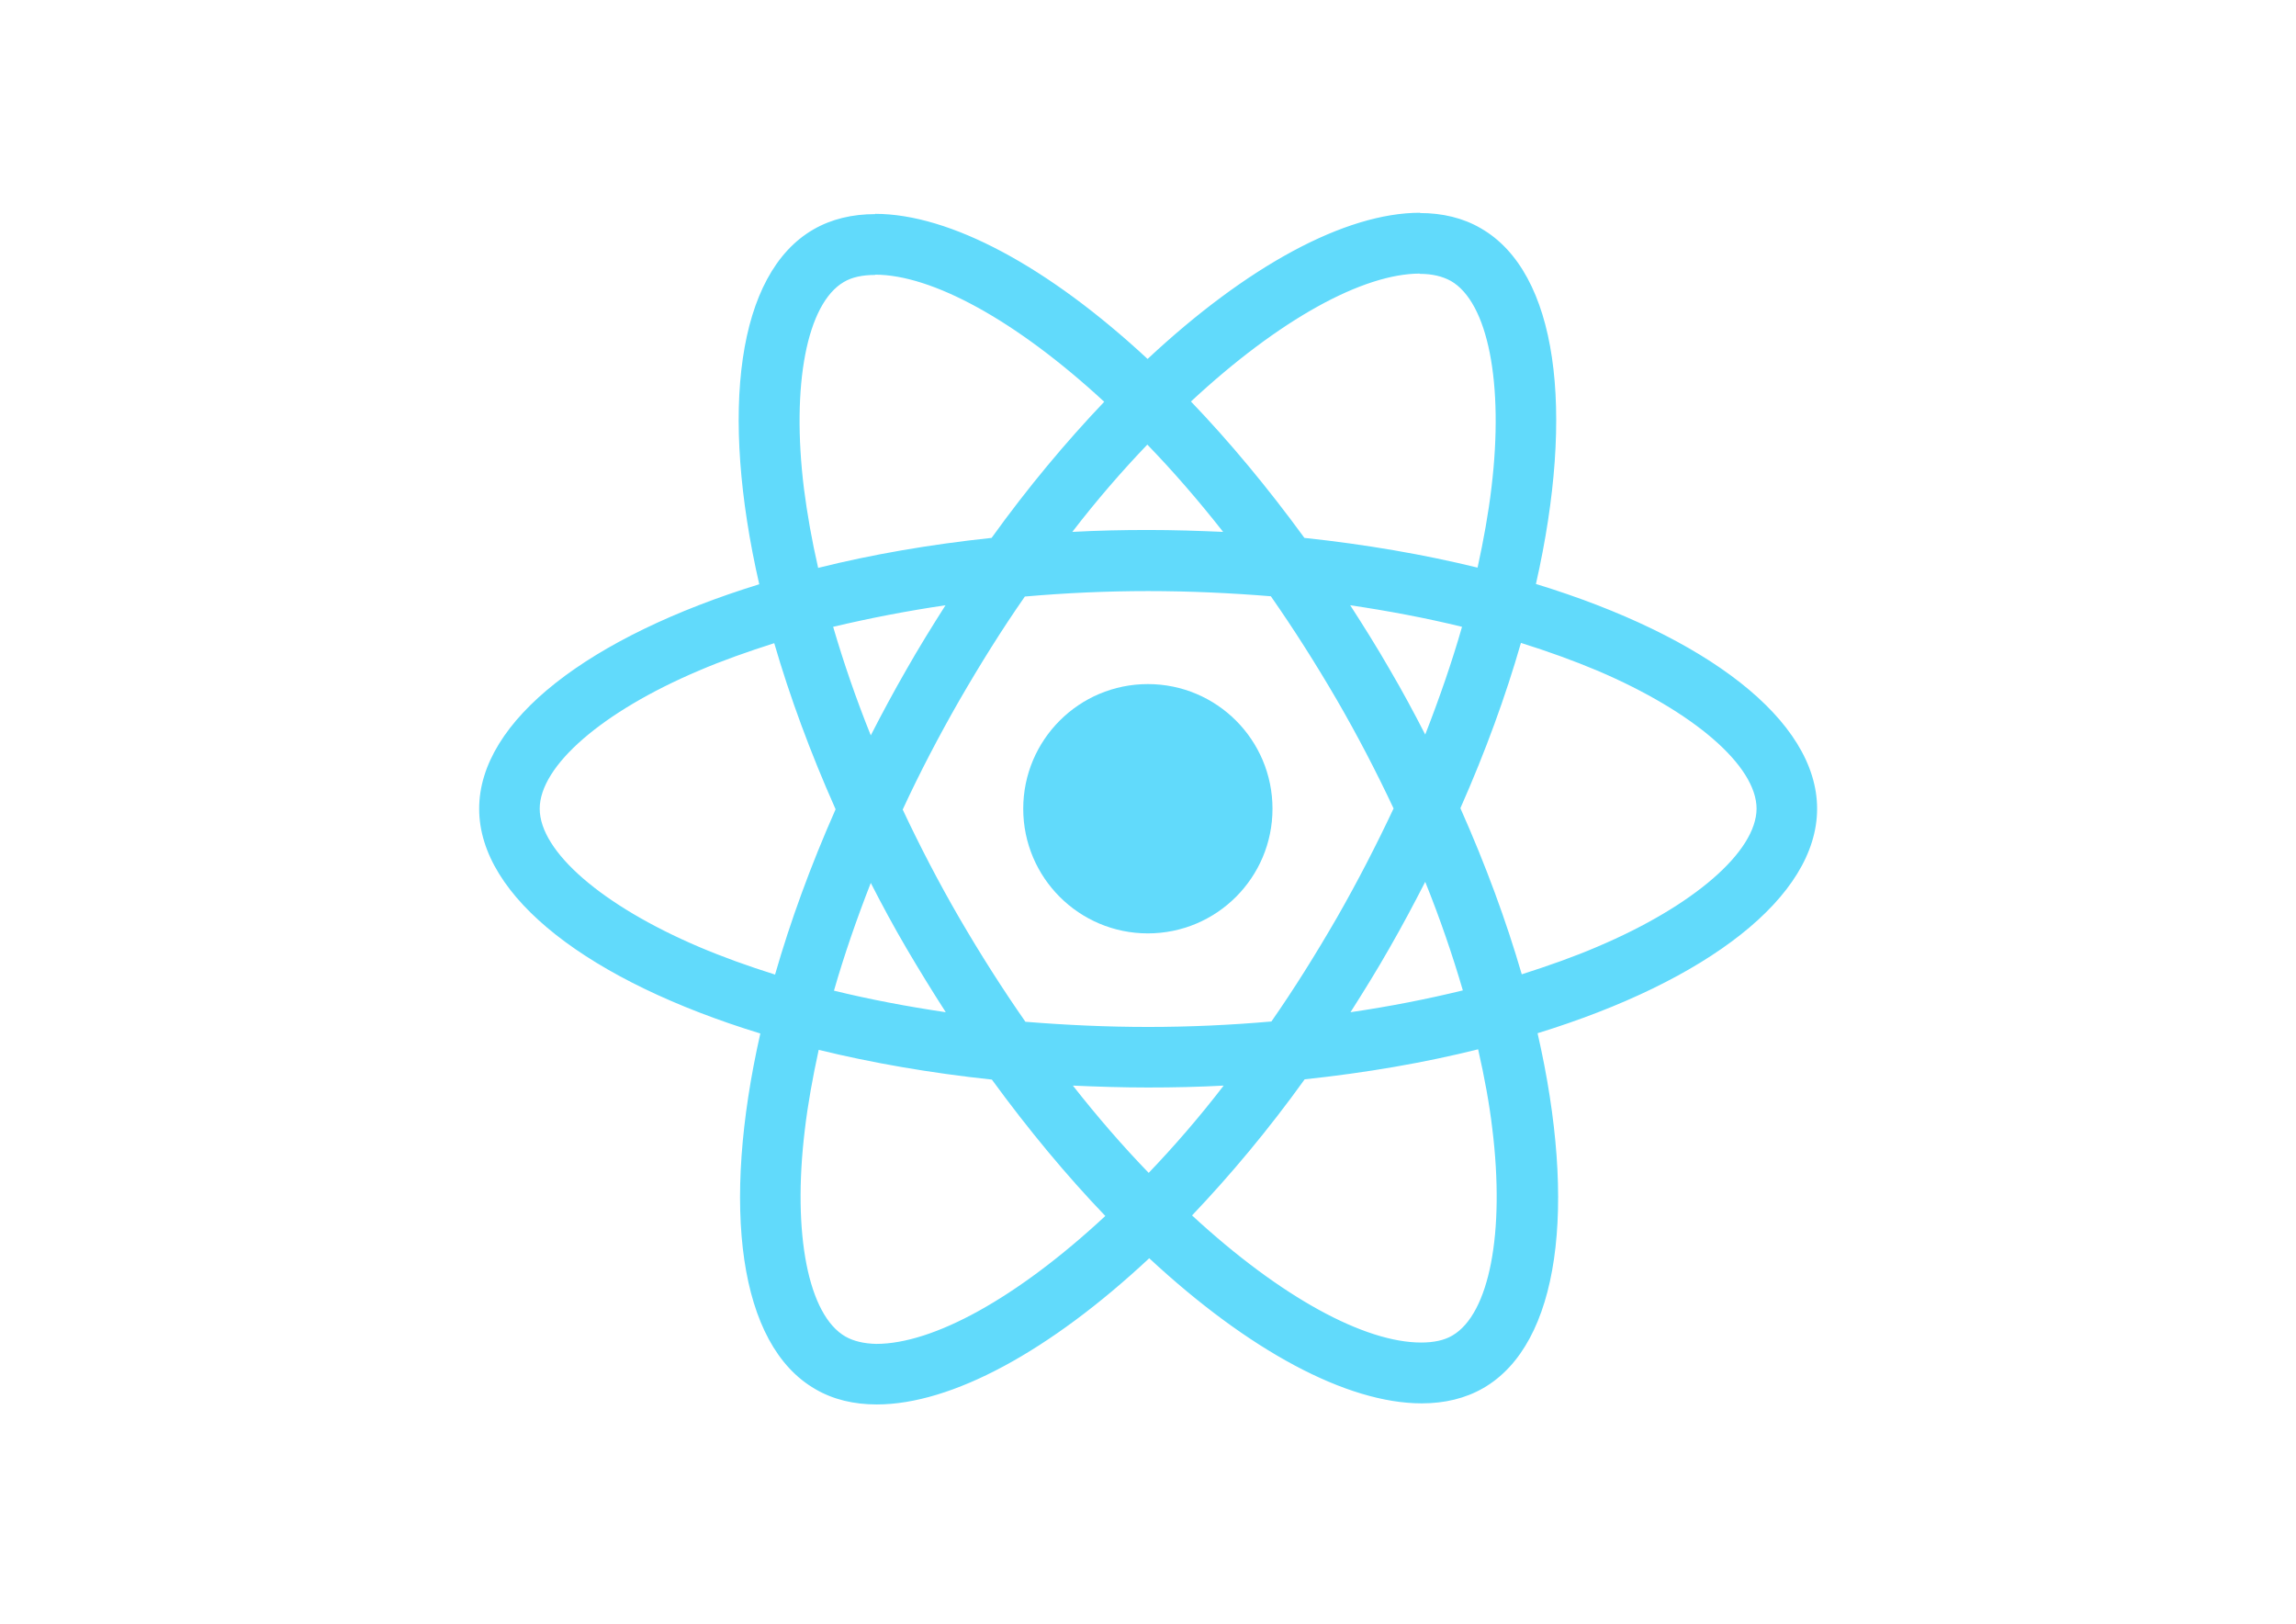
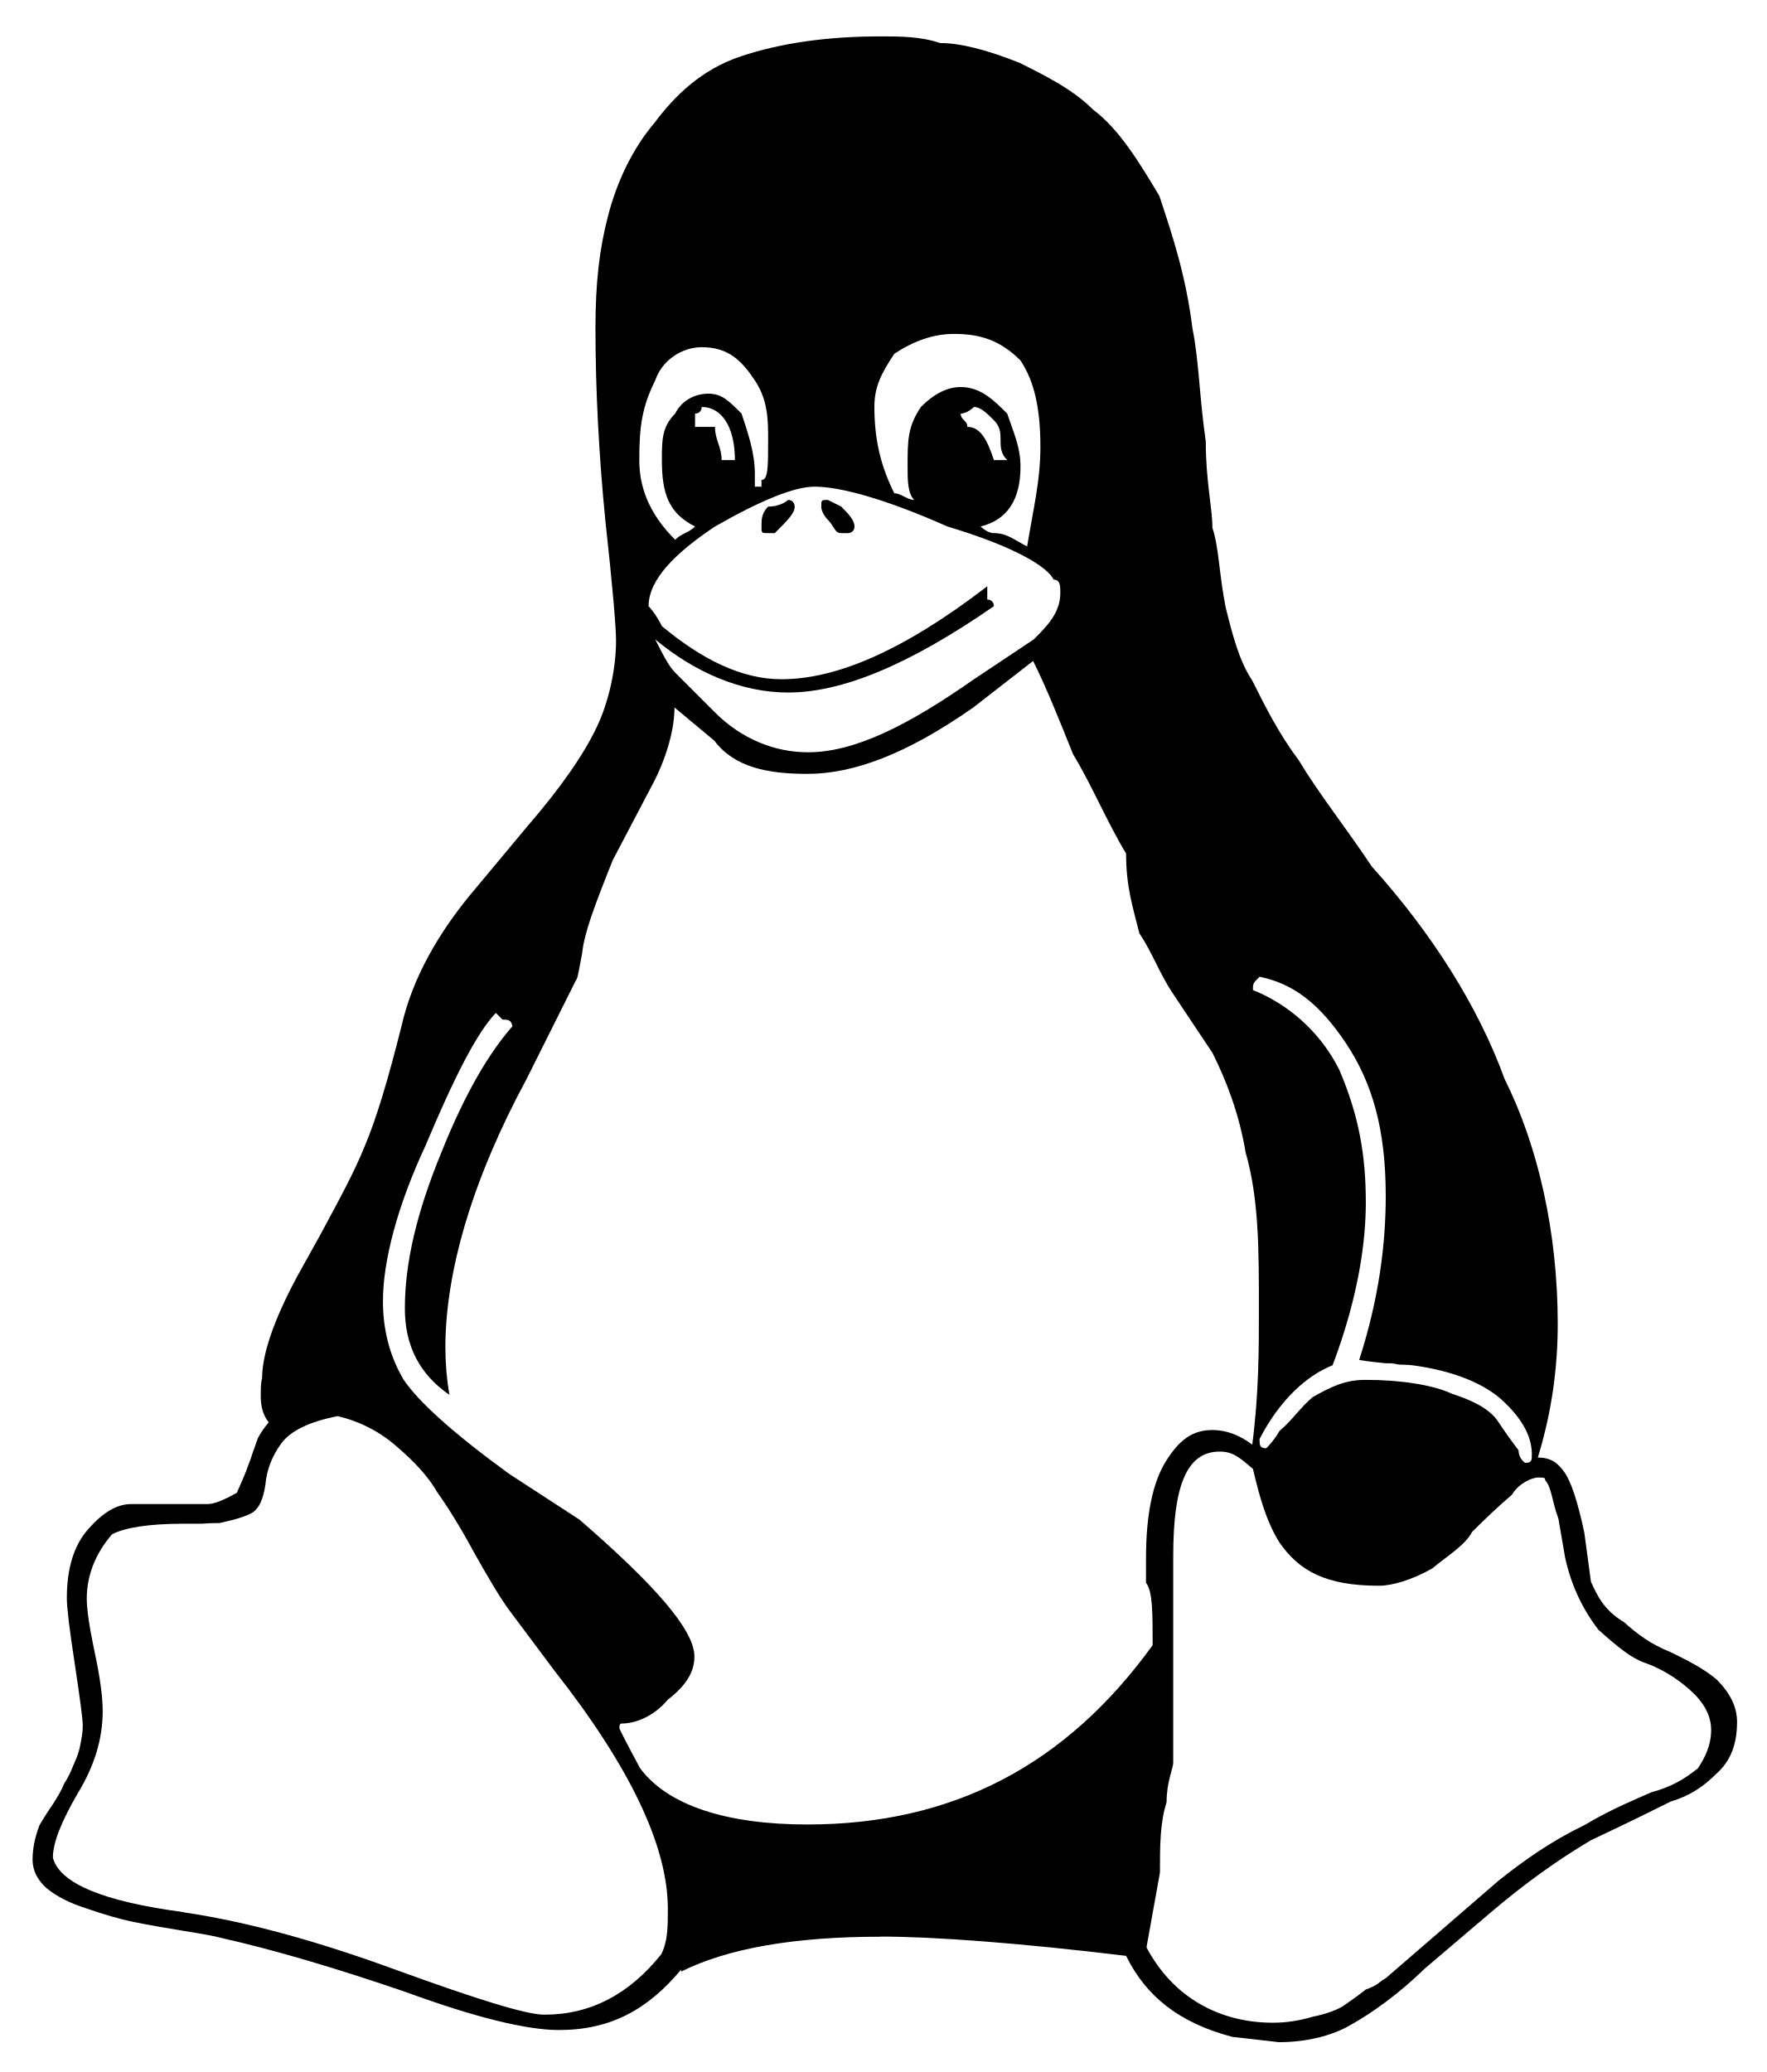
- <svg xmlns="http://www.w3.org/2000/svg" viewBox="0 0 841.9 595.3">
-   <g fill="#61DAFB">
-     <path d="M666.3 296.5c0-32.5-40.7-63.3-103.1-82.4 14.4-63.6 8-114.2-20.2-130.4-6.5-3.8-14.1-5.6-22.4-5.6v22.3c4.6 0 8.3.9 11.4 2.6 13.6 7.8 19.5 37.5 14.9 75.7-1.1 9.4-2.9 19.3-5.1 29.4-19.6-4.8-41-8.5-63.5-10.9-13.5-18.5-27.5-35.3-41.6-50 32.6-30.3 63.2-46.9 84-46.9V78c-27.5 0-63.5 19.6-99.9 53.6-36.4-33.8-72.4-53.2-99.9-53.2v22.3c20.7 0 51.4 16.5 84 46.6-14 14.7-28 31.4-41.3 49.9-22.6 2.4-44 6.1-63.6 11-2.3-10-4-19.7-5.2-29-4.7-38.2 1.1-67.9 14.6-75.8 3-1.8 6.9-2.6 11.5-2.6V78.5c-8.4 0-16 1.8-22.6 5.6-28.1 16.2-34.4 66.7-19.9 130.1-62.2 19.2-102.7 49.9-102.7 82.3 0 32.5 40.7 63.3 103.1 82.4-14.4 63.6-8 114.2 20.2 130.4 6.5 3.8 14.1 5.6 22.5 5.6 27.5 0 63.5-19.6 99.9-53.6 36.4 33.8 72.4 53.2 99.9 53.2 8.4 0 16-1.8 22.6-5.6 28.1-16.2 34.4-66.7 19.9-130.1 62-19.1 102.5-49.9 102.5-82.3zm-130.2-66.7c-3.7 12.9-8.3 26.2-13.5 39.5-4.1-8-8.4-16-13.1-24-4.6-8-9.5-15.8-14.4-23.4 14.2 2.1 27.9 4.7 41 7.9zm-45.8 106.5c-7.8 13.5-15.8 26.3-24.1 38.2-14.9 1.3-30 2-45.2 2-15.1 0-30.2-.7-45-1.9-8.3-11.9-16.4-24.6-24.2-38-7.6-13.1-14.5-26.4-20.8-39.8 6.2-13.4 13.2-26.8 20.7-39.9 7.8-13.5 15.8-26.3 24.1-38.2 14.9-1.3 30-2 45.2-2 15.1 0 30.2.7 45 1.9 8.3 11.9 16.4 24.6 24.2 38 7.6 13.1 14.5 26.4 20.8 39.8-6.3 13.4-13.2 26.8-20.7 39.9zm32.3-13c5.4 13.4 10 26.8 13.8 39.8-13.1 3.2-26.9 5.9-41.2 8 4.9-7.7 9.8-15.6 14.4-23.7 4.6-8 8.9-16.1 13-24.1zM421.2 430c-9.3-9.6-18.6-20.3-27.8-32 9 .4 18.2.7 27.5.7 9.4 0 18.7-.2 27.8-.7-9 11.7-18.3 22.4-27.5 32zm-74.4-58.9c-14.2-2.1-27.9-4.7-41-7.9 3.7-12.9 8.3-26.2 13.5-39.5 4.1 8 8.4 16 13.1 24 4.7 8 9.5 15.8 14.4 23.4zM420.7 163c9.3 9.6 18.6 20.3 27.8 32-9-.4-18.2-.7-27.5-.7-9.4 0-18.7.2-27.8.7 9-11.7 18.3-22.4 27.5-32zm-74 58.9c-4.9 7.7-9.8 15.6-14.4 23.7-4.6 8-8.9 16-13 24-5.4-13.4-10-26.8-13.8-39.8 13.1-3.1 26.9-5.8 41.2-7.9zm-90.5 125.2c-35.4-15.1-58.3-34.9-58.3-50.6 0-15.7 22.9-35.6 58.3-50.6 8.6-3.7 18-7 27.7-10.1 5.7 19.6 13.2 40 22.5 60.9-9.2 20.8-16.6 41.1-22.2 60.6-9.9-3.1-19.3-6.5-28-10.2zM310 490c-13.6-7.8-19.5-37.5-14.9-75.7 1.1-9.4 2.9-19.3 5.1-29.4 19.6 4.8 41 8.5 63.5 10.9 13.5 18.5 27.5 35.3 41.6 50-32.6 30.3-63.2 46.9-84 46.9-4.5-.1-8.3-1-11.3-2.7zm237.2-76.2c4.7 38.2-1.1 67.9-14.6 75.8-3 1.8-6.9 2.6-11.5 2.6-20.7 0-51.4-16.5-84-46.6 14-14.7 28-31.4 41.3-49.9 22.6-2.4 44-6.1 63.6-11 2.3 10.1 4.1 19.8 5.2 29.1zm38.5-66.7c-8.6 3.7-18 7-27.7 10.1-5.7-19.6-13.2-40-22.5-60.9 9.2-20.8 16.6-41.1 22.2-60.6 9.9 3.1 19.3 6.5 28.1 10.2 35.4 15.1 58.3 34.9 58.3 50.6-.1 15.7-23 35.6-58.4 50.6zM320.8 78.4z" />
-     <circle cx="420.9" cy="296.5" r="45.7" />
-     <path d="M520.5 78.1z" />
-   </g>
+ <svg xmlns="http://www.w3.org/2000/svg" version="1.0" viewBox="0 0 266 312">
+   <path d="M128.664 79.279c0 1-1 1-1 1h-1c-1 0-1-1-2-2 0 0-1-1-1-2s0-1 1-1l2 1c1 1 2 2 2 3m-18-10c0-5-2-8-5-8 0 0 0 1-1 1v2h3c0 2 1 3 1 5h2m35-5c2 0 3 2 4 5h2c-1-1-1-2-1-3s0-2-1-3-2-2-3-2c0 0-1 1-2 1 0 1 1 1 1 2m-30 16c-1 0-1 0-1-1s0-2 1-3c2 0 3-1 3-1 1 0 1 1 1 1 0 1-1 2-3 4h-1m-11-1c-4-2-5-5-5-10 0-3 0-5 2-7 1-2 3-3 5-3s3 1 5 3c1 3 2 6 2 9v2h1v-1c1 0 1-2 1-6 0-3 0-6-2-9s-4-5-8-5c-3 0-6 2-7 5-2 4-2.4 7-2.4 12 0 4 1.4 8 5.4 12 1-1 2-1 3-2m125 141c1 0 1-.4 1-1.3 0-2.2-1-4.8-4-7.7-3-3-8-4.9-14-5.7-1-.1-2-.1-2-.1-1-.2-1-.2-2-.2-1-.1-3-.3-4-.5 3-9.3 4-17.5 4-24.7 0-10-2-17-6-23s-8-9-13-10c-1 1-1 1-1 2 5 2 10 6 13 12 3 7 4 13 4 20 0 5.6-1 13.9-5 24.5-4 1.6-8 5.3-11 11.1 0 .9 0 1.4 1 1.4 0 0 1-.9 2-2.6 2-1.7 3-3.4 5-5.1 3-1.7 5-2.6 8-2.6 5 0 10 .7 13 2.1 4 1.3 6 2.7 7 4.3 1 1.5 2 2.9 3 4.2 0 1.3 1 1.9 1 1.9m-92-145c-1-1-1-3-1-5 0-4 0-6 2-9 2-2 4-3 6-3 3 0 5 2 7 4 1 3 2 5 2 8 0 5-2 8-6 9 0 0 1 1 2 1 2 0 3 1 5 2 1-6 2-10 2-15 0-6-1-10-3-13-3-3-6-4-10-4-3 0-6 1-9 3-2 3-3 5-3 8 0 5 1 9 3 13 1 0 2 1 3 1m12 16c-13 9-23 13-31 13-7 0-14-3-20-8 1 2 2 4 3 5l6 6c4 4 9 6 14 6 7 0 15-4 25-11l9-6c2-2 4-4 4-7 0-1 0-2-1-2-1-2-6-5-16-8-9-4-16-6-20-6-3 0-8 2-15 6-6 4-10 8-10 12 0 0 1 1 2 3 6 5 12 8 18 8 8 0 18-4 31-14v2c1 0 1 1 1 1m23 202c4 7.52 11 11.3 19 11.3 2 0 4-.3 6-.9 2-.4 4-1.1 5-1.9 1-.7 2-1.4 3-2.2 2-.7 2-1.2 3-1.7l17-14.7c4-3.19 8-5.98 13-8.4 4-2.4 8-4 10-4.9 3-.8 5-2 7-3.6 1-1.5 2-3.4 2-5.8 0-2.9-2-5.1-4-6.7s-4-2.7-6-3.4-4-2.3-7-5c-2-2.6-4-6.2-5-10.9l-1-5.8c-1-2.7-1-4.7-2-5.8 0-.3 0-.4-1-.4s-3 .9-4 2.6c-2 1.7-4 3.6-6 5.6-1 2-4 3.8-6 5.5-3 1.7-6 2.6-8 2.6-8 0-12-2.2-15-6.5-2-3.2-3-6.9-4-11.1-2-1.7-3-2.6-5-2.6-5 0-7 5.2-7 15.7v31.1c0 .9-1 2.9-1 6-1 3.1-1 6.62-1 10.6l-2 11.1v.17m-145-5.29c9.3 1.36 20 4.27 32.1 8.71 12.1 4.4 19.5 6.7 22.2 6.7 7 0 12.8-3.1 17.6-9.09 1-1.94 1-4.22 1-6.84 0-9.45-5.7-21.4-17.1-35.9l-6.8-9.1c-1.4-1.9-3.1-4.8-5.3-8.7-2.1-3.9-4-6.9-5.5-9-1.3-2.3-3.4-4.6-6.1-6.9-2.6-2.3-5.6-3.8-8.9-4.6-4.2.8-7.1 2.2-8.5 4.1s-2.2 4-2.4 6.2c-.3 2.1-.9 3.5-1.9 4.2-1 .6-2.7 1.1-5 1.6-.5 0-1.4 0-2.7.1h-2.7c-5.3 0-8.9.6-10.8 1.6-2.5 2.9-3.8 6.2-3.8 9.7 0 1.6.4 4.3 1.2 8.1.8 3.7 1.2 6.7 1.2 8.8 0 4.1-1.2 8.2-3.7 12.3-2.5 4.3-3.8 7.5-3.8 9.78 1 3.88 7.6 6.61 19.7 8.21m33.3-90.9c0-6.9 1.8-14.5 5.5-23.5 3.6-9 7.2-15 10.7-19-.2-1-.7-1-1.5-1l-1-1c-2.9 3-6.4 10-10.6 20-4.2 9-6.4 17.3-6.4 23.4 0 4.5 1.1 8.4 3.1 11.8 2.2 3.3 7.5 8.1 15.9 14.2l10.6 6.9c11.3 9.8 17.3 16.6 17.3 20.6 0 2.1-1 4.2-4 6.5-2 2.4-4.7 3.6-7 3.6-.2 0-.3.2-.3.7 0 .1 1 2.1 3.1 6 4.2 5.7 13.2 8.5 25.2 8.5 22 0 39-9 52-27 0-5 0-8.1-1-9.4v-3.7c0-6.5 1-11.4 3-14.6s4-4.7 7-4.7c2 0 4 .7 6 2.2 1-7.7 1-14.4 1-20.4 0-9.1 0-16.6-2-23.6-1-6-3-11-5-15l-6-9c-2-3-3-6-5-9-1-4-2-7-2-12-3-5-5-10-8-15-2-5-4-10-6-14l-9 7c-10 7-18 10-25 10-6 0-11-1-14-5l-6-5c0 3-1 7-3 11l-6.3 12c-2.8 7-4.3 11-4.6 14-.4 2-.7 4-.9 4l-7.5 15c-8.1 15-12.2 28.9-12.2 40.4 0 2.3.2 4.7.6 7.1-4.5-3.1-6.7-7.4-6.7-13m71.6 94.6c-13 0-23 1.76-30 5.25v-.3c-5 6-10.6 9.1-18.4 9.1-4.9 0-12.6-1.9-23-5.7-10.5-3.6-19.8-6.36-27.9-8.18-.8-.23-2.6-.57-5.5-1.03-2.8-.45-5.4-.91-7.7-1.37-2.1-.45-4.5-1.13-7.1-2.05-2.5-.79-4.5-1.82-6-3.07-1.38-1.26-2.06-2.68-2.06-4.27 0-1.6.34-3.31 1.02-5.13.64-1.1 1.34-2.2 2.04-3.2.7-1.1 1.3-2.1 1.7-3.1.6-.9 1-1.8 1.4-2.8.4-.9.8-1.8 1-2.9.2-1 .4-2 .4-3s-.4-4-1.2-9.3c-.8-5.2-1.2-8.5-1.2-9.9 0-4.4 1-7.9 3.2-10.4s4.3-3.8 6.5-3.8h11.5c.9 0 2.3-.5 4.4-1.7.7-1.6 1.3-2.9 1.7-4.1.5-1.2.7-2.1.9-2.5.2-.6.4-1.2.6-1.7.4-.7.9-1.5 1.6-2.3-.8-1-1.2-2.3-1.2-3.9 0-1.1 0-2.1.2-2.7 0-3.6 1.7-8.7 5.3-15.4l3.5-6.3c2.9-5.4 5.1-9.4 6.7-13.4 1.7-4 3.5-10 5.5-18 1.6-7 5.4-14 11.4-21l7.5-9c5.2-6 8.6-11 10.5-15s2.9-9 2.9-13c0-2-.5-8-1.6-18-1-10-1.5-20-1.5-29 0-7 .6-12 1.9-17s3.6-10 7-14c3-4 7-8 13-10s13-3 21-3c3 0 6 0 9 1 3 0 7 1 12 3 4 2 8 4 11 7 4 3 7 8 10 13 2 6 4 12 5 20 1 5 1 10 2 17 0 6 1 10 1 13 1 3 1 7 2 12 1 4 2 8 4 11 2 4 4 8 7 12 3 5 7 10 11 16 9 10 16 21 20 32 5 10 8 23 8 36.9 0 6.9-1 13.6-3 20.1 2 0 3 .8 4 2.2s2 4.4 3 9.1l1 7.4c1 2.2 2 4.3 5 6.1 2 1.8 4 3.3 7 4.5 2 1 5 2.4 7 4.2 2 2 3 4.1 3 6.3 0 3.4-1 5.9-3 7.7-2 2-4 3.4-7 4.3-2 1-6 3-12 5.82-5 2.96-10 6.55-15 10.8l-10 8.51c-4 3.9-8 6.7-11 8.4-3 1.8-7 2.7-11 2.7l-7-.8c-8-2.1-13-6.1-16-12.2-16-1.94-29-2.9-37-2.9" />
</svg>
